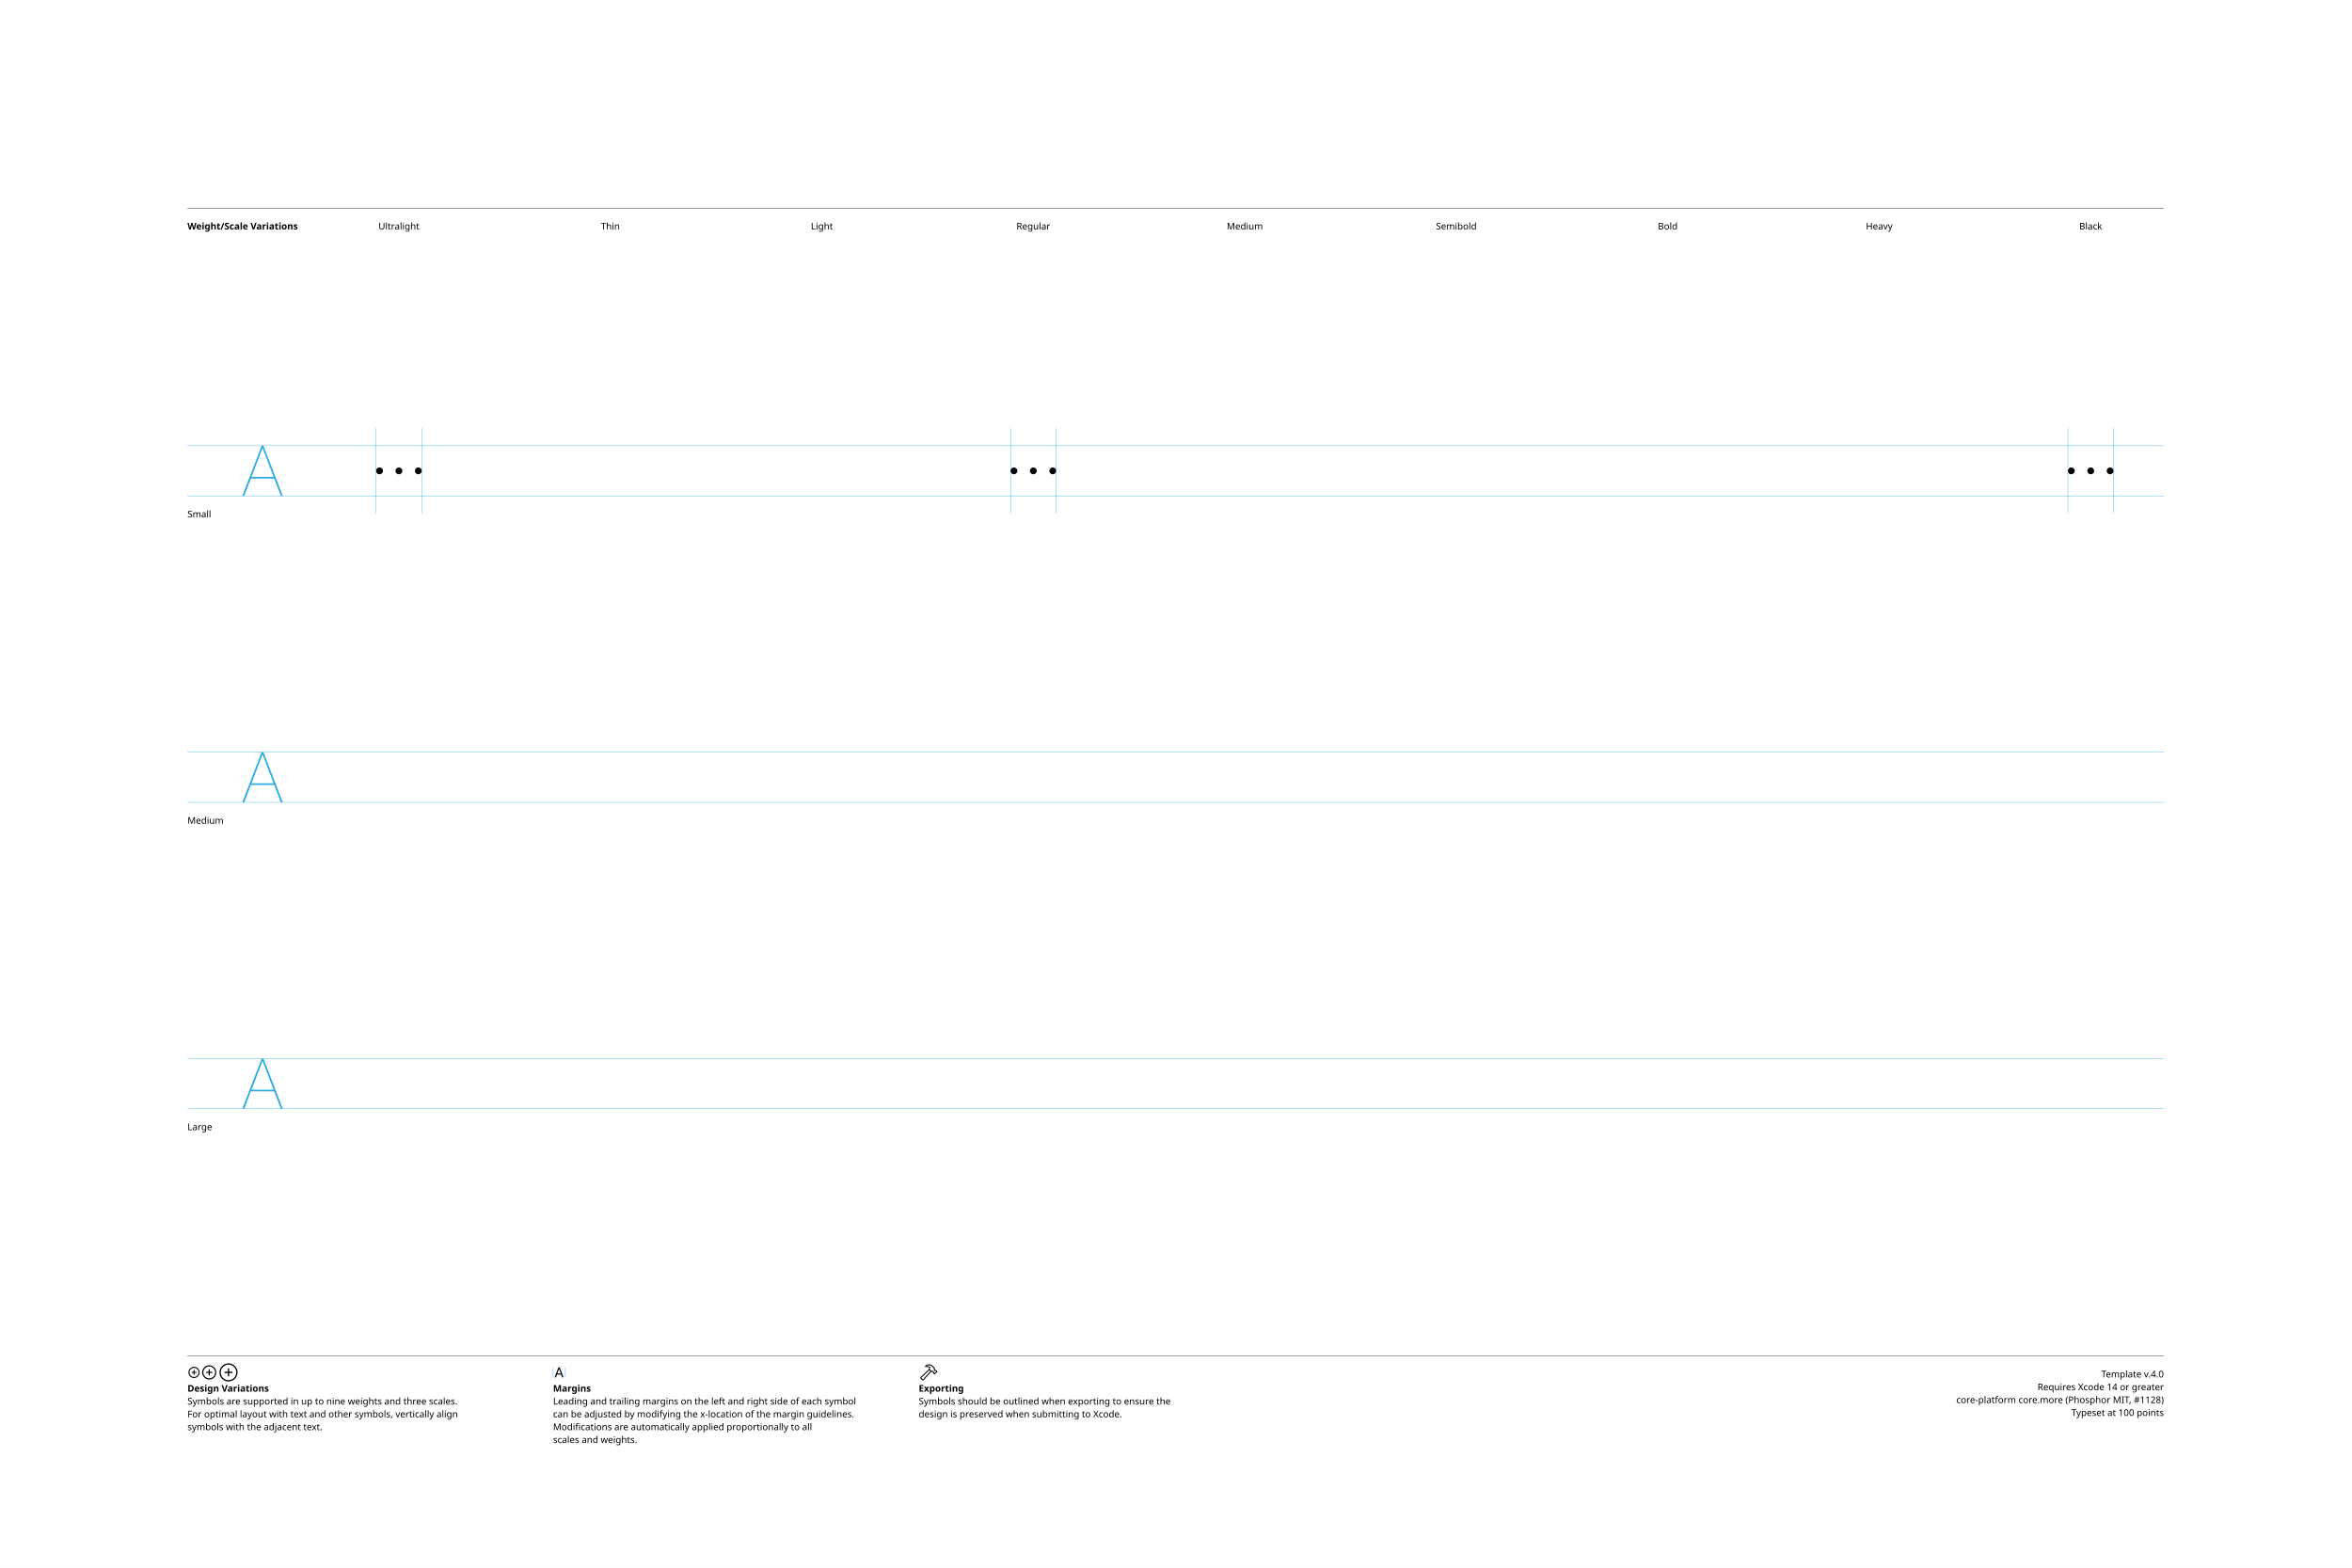
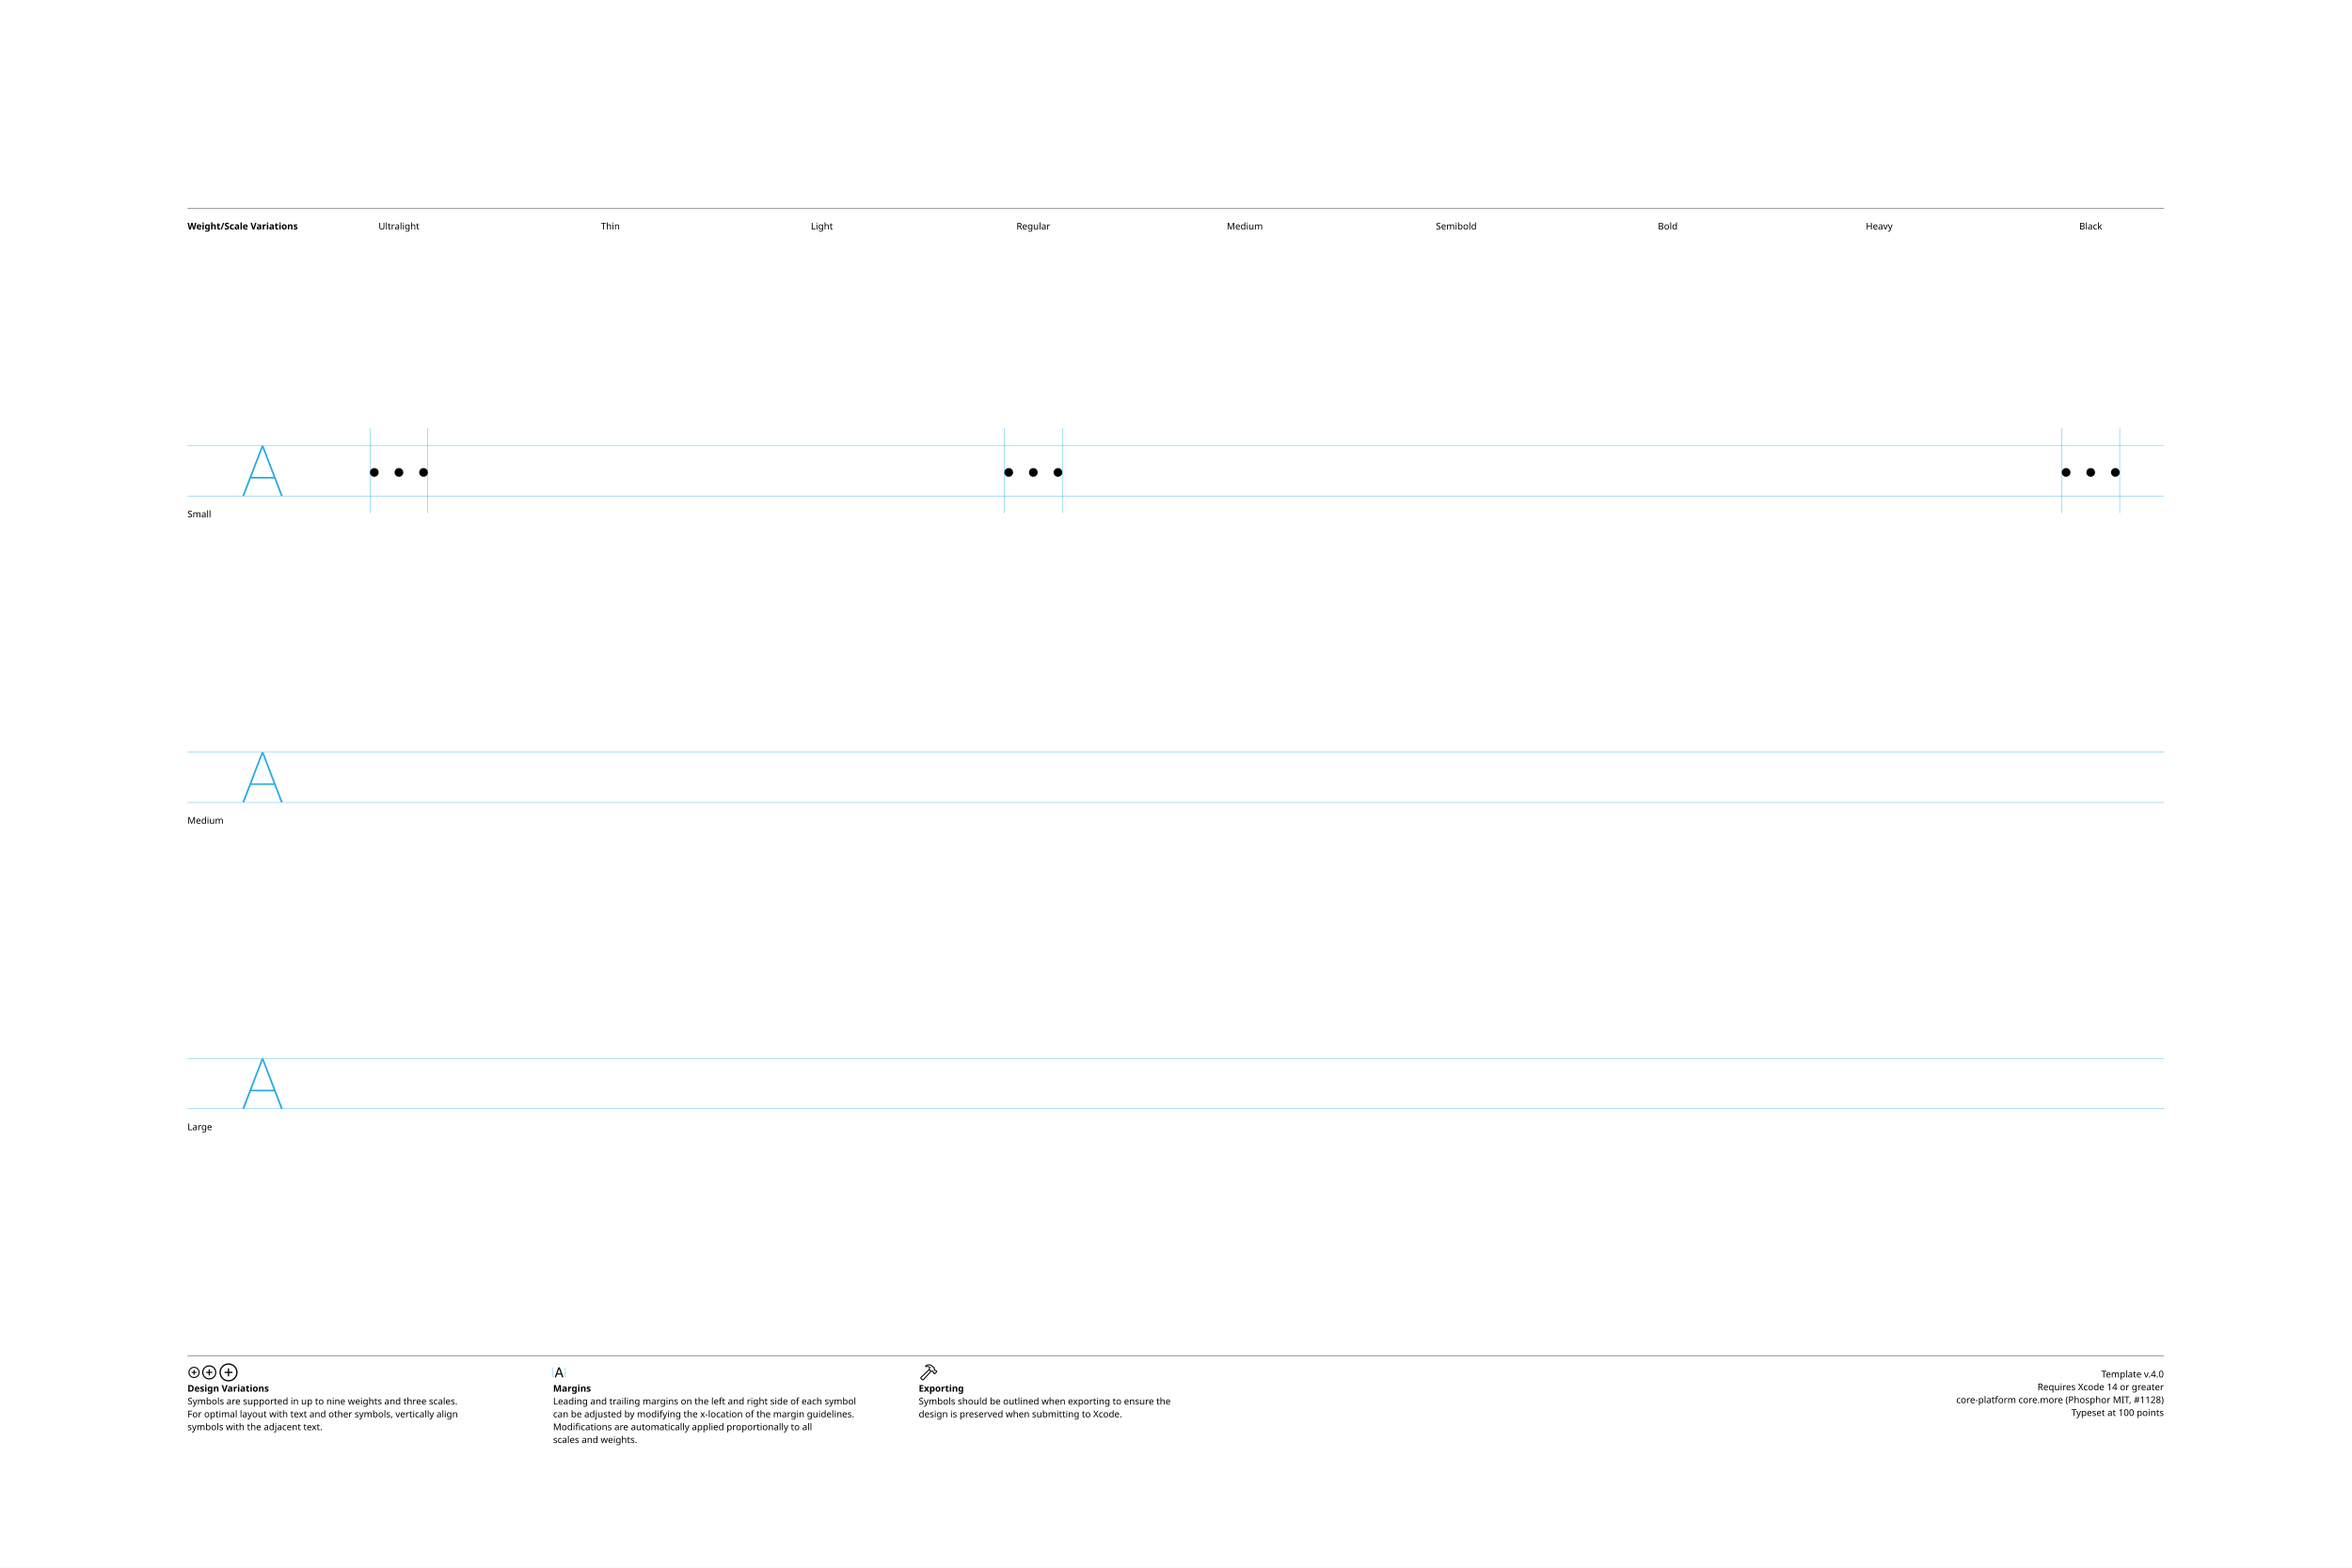
<svg xmlns="http://www.w3.org/2000/svg" version="1.1" width="3300" height="2200">
  <style>.monochrome-0 {fill:#000000}
.multicolor-0:tintColor {fill:#007AFF}
.hierarchical-0:primary {fill:#212121}
.SFSymbolsPreview000000 {fill:#000000;opacity:1.0}
</style>
  <g id="Notes">
    <rect height="2200" id="artboard" style="fill:white;opacity:1" width="3300" x="0" y="0" />
    <line style="fill:none;stroke:black;opacity:1;stroke-width:0.5;" x1="263" x2="3036" y1="292" y2="292" />
    <text style="stroke:none;fill:black;font-family:sans-serif;font-size:13;font-weight:bold;" transform="matrix(1 0 0 1 263 322)">Weight/Scale Variations</text>
    <text style="stroke:none;fill:black;font-family:sans-serif;font-size:13;text-anchor:middle;" transform="matrix(1 0 0 1 559.711 322)">Ultralight</text>
    <text style="stroke:none;fill:black;font-family:sans-serif;font-size:13;text-anchor:middle;" transform="matrix(1 0 0 1 856.422 322)">Thin</text>
    <text style="stroke:none;fill:black;font-family:sans-serif;font-size:13;text-anchor:middle;" transform="matrix(1 0 0 1 1153.13 322)">Light</text>
    <text style="stroke:none;fill:black;font-family:sans-serif;font-size:13;text-anchor:middle;" transform="matrix(1 0 0 1 1449.84 322)">Regular</text>
    <text style="stroke:none;fill:black;font-family:sans-serif;font-size:13;text-anchor:middle;" transform="matrix(1 0 0 1 1746.56 322)">Medium</text>
    <text style="stroke:none;fill:black;font-family:sans-serif;font-size:13;text-anchor:middle;" transform="matrix(1 0 0 1 2043.27 322)">Semibold</text>
    <text style="stroke:none;fill:black;font-family:sans-serif;font-size:13;text-anchor:middle;" transform="matrix(1 0 0 1 2339.98 322)">Bold</text>
    <text style="stroke:none;fill:black;font-family:sans-serif;font-size:13;text-anchor:middle;" transform="matrix(1 0 0 1 2636.69 322)">Heavy</text>
    <text style="stroke:none;fill:black;font-family:sans-serif;font-size:13;text-anchor:middle;" transform="matrix(1 0 0 1 2933.4 322)">Black</text>
    <line style="fill:none;stroke:black;opacity:1;stroke-width:0.5;" x1="263" x2="3036" y1="1903" y2="1903" />
    <g transform="matrix(1 0 0 1 263 1933)">
      <path d="M9.248 0.83C13.555 0.83 17.139-2.744 17.139-7.051C17.139-11.357 13.545-14.932 9.238-14.932C4.941-14.932 1.367-11.357 1.367-7.051C1.367-2.744 4.951 0.83 9.248 0.83ZM9.248-0.654C5.703-0.654 2.871-3.496 2.871-7.051C2.871-10.605 5.693-13.447 9.238-13.447C12.793-13.447 15.645-10.605 15.645-7.051C15.645-3.496 12.803-0.654 9.248-0.654ZM5.654-7.051C5.654-6.621 5.957-6.328 6.406-6.328L8.506-6.328L8.506-4.209C8.506-3.77 8.799-3.467 9.229-3.467C9.678-3.467 9.971-3.77 9.971-4.209L9.971-6.328L12.09-6.328C12.529-6.328 12.832-6.621 12.832-7.051C12.832-7.49 12.529-7.793 12.09-7.793L9.971-7.793L9.971-9.902C9.971-10.352 9.678-10.654 9.229-10.654C8.799-10.654 8.506-10.352 8.506-9.902L8.506-7.793L6.406-7.793C5.957-7.793 5.654-7.49 5.654-7.051Z" />
    </g>
    <g transform="matrix(1 0 0 1 281.867 1933)">
      <path d="M11.709 2.91C17.158 2.91 21.67-1.611 21.67-7.051C21.67-12.5 17.148-17.012 11.699-17.012C6.26-17.012 1.748-12.5 1.748-7.051C1.748-1.611 6.27 2.91 11.709 2.91ZM11.709 1.25C7.1 1.25 3.418-2.441 3.418-7.051C3.418-11.66 7.09-15.352 11.699-15.352C16.309-15.352 20.01-11.66 20.01-7.051C20.01-2.441 16.318 1.25 11.709 1.25ZM7.178-7.051C7.178-6.572 7.51-6.25 8.008-6.25L10.879-6.25L10.879-3.369C10.879-2.881 11.211-2.539 11.69-2.539C12.178-2.539 12.52-2.871 12.52-3.369L12.52-6.25L15.4-6.25C15.889-6.25 16.23-6.572 16.23-7.051C16.23-7.539 15.889-7.881 15.4-7.881L12.52-7.881L12.52-10.752C12.52-11.25 12.178-11.592 11.69-11.592C11.211-11.592 10.879-11.25 10.879-10.752L10.879-7.881L8.008-7.881C7.51-7.881 7.178-7.539 7.178-7.051Z" />
    </g>
    <g transform="matrix(1 0 0 1 305.646 1933)">
      <path d="M14.971 5.664C21.934 5.664 27.695-0.098 27.695-7.051C27.695-14.014 21.924-19.775 14.961-19.775C8.008-19.775 2.256-14.014 2.256-7.051C2.256-0.098 8.018 5.664 14.971 5.664ZM14.971 3.848C8.936 3.848 4.082-1.016 4.082-7.051C4.082-13.096 8.926-17.949 14.961-17.949C21.006-17.949 25.869-13.096 25.869-7.051C25.869-1.016 21.016 3.848 14.971 3.848ZM9.199-7.051C9.199-6.533 9.57-6.172 10.117-6.172L14.062-6.172L14.062-2.217C14.062-1.68 14.434-1.299 14.951-1.299C15.488-1.299 15.859-1.67 15.859-2.217L15.859-6.172L19.814-6.172C20.352-6.172 20.732-6.533 20.732-7.051C20.732-7.598 20.361-7.969 19.814-7.969L15.859-7.969L15.859-11.914C15.859-12.461 15.488-12.842 14.951-12.842C14.434-12.842 14.062-12.461 14.062-11.914L14.062-7.969L10.117-7.969C9.57-7.969 9.199-7.598 9.199-7.051Z" />
    </g>
    <text style="stroke:none;fill:black;font-family:sans-serif;font-size:13;font-weight:bold;" transform="matrix(1 0 0 1 263 1953)">Design Variations</text>
    <text style="stroke:none;fill:black;font-family:sans-serif;font-size:13;" transform="matrix(1 0 0 1 263 1971)">Symbols are supported in up to nine weights and three scales.</text>
    <text style="stroke:none;fill:black;font-family:sans-serif;font-size:13;" transform="matrix(1 0 0 1 263 1989)">For optimal layout with text and other symbols, vertically align</text>
    <text style="stroke:none;fill:black;font-family:sans-serif;font-size:13;" transform="matrix(1 0 0 1 263 2007)">symbols with the adjacent text.</text>
    <line style="fill:none;stroke:#00AEEF;stroke-width:0.5;opacity:1.0;" x1="776" x2="776" y1="1919" y2="1933" />
    <g transform="matrix(1 0 0 1 776 1933)">
      <path d="M3.311 0.156C3.828 0.156 4.082-0.039 4.268-0.586L5.527-4.033L11.289-4.033L12.549-0.586C12.734-0.039 12.988 0.156 13.496 0.156C14.014 0.156 14.346-0.156 14.346-0.645C14.346-0.811 14.316-0.967 14.238-1.172L9.658-13.369C9.434-13.965 9.033-14.268 8.408-14.268C7.803-14.268 7.393-13.975 7.178-13.379L2.598-1.162C2.52-0.957 2.49-0.801 2.49-0.635C2.49-0.146 2.803 0.156 3.311 0.156ZM6.006-5.518L8.379-12.09L8.428-12.09L10.801-5.518Z" />
    </g>
    <line style="fill:none;stroke:#00AEEF;stroke-width:0.5;opacity:1.0;" x1="793.197" x2="793.197" y1="1919" y2="1933" />
    <text style="stroke:none;fill:black;font-family:sans-serif;font-size:13;font-weight:bold;" transform="matrix(1 0 0 1 776 1953)">Margins</text>
    <text style="stroke:none;fill:black;font-family:sans-serif;font-size:13;" transform="matrix(1 0 0 1 776 1971)">Leading and trailing margins on the left and right side of each symbol</text>
    <text style="stroke:none;fill:black;font-family:sans-serif;font-size:13;" transform="matrix(1 0 0 1 776 1989)">can be adjusted by modifying the x-location of the margin guidelines.</text>
    <text style="stroke:none;fill:black;font-family:sans-serif;font-size:13;" transform="matrix(1 0 0 1 776 2007)">Modifications are automatically applied proportionally to all</text>
    <text style="stroke:none;fill:black;font-family:sans-serif;font-size:13;" transform="matrix(1 0 0 1 776 2025)">scales and weights.</text>
    <g transform="matrix(1 0 0 1 1289 1933)">
      <path d="M2.842 1.865L4.541 3.574C5.4 4.443 6.387 4.385 7.314 3.359L18.008-8.428L17.041-9.404L6.426 2.275C6.074 2.676 5.742 2.773 5.273 2.305L4.102 1.143C3.633 0.684 3.74 0.342 4.141-0.02L15.615-10.82L14.639-11.787L3.047-0.898C2.061 0.02 1.982 0.996 2.842 1.865ZM9.258-16.328C8.838-15.918 8.809-15.342 9.043-14.951C9.277-14.59 9.736-14.355 10.381-14.521C11.846-14.863 13.369-14.922 14.795-13.984L14.209-12.529C13.867-11.699 14.043-11.113 14.58-10.566L16.875-8.252C17.363-7.764 17.773-7.744 18.34-7.842L19.404-8.037L20.068-7.363L20.029-6.807C19.99-6.309 20.117-5.928 20.605-5.449L21.367-4.707C21.846-4.229 22.461-4.199 22.93-4.668L25.84-7.588C26.309-8.057 26.289-8.652 25.811-9.131L25.039-9.893C24.561-10.371 24.189-10.527 23.711-10.488L23.135-10.44L22.49-11.074L22.734-12.197C22.861-12.764 22.705-13.203 22.119-13.789L19.922-15.977C16.582-19.297 12.148-19.219 9.258-16.328ZM10.752-15.957C13.184-17.734 16.475-17.432 18.701-15.205L21.133-12.793C21.367-12.559 21.406-12.373 21.338-12.031L21.016-10.547L22.52-9.062L23.506-9.121C23.76-9.131 23.838-9.111 24.033-8.916L24.609-8.34L22.168-5.898L21.592-6.475C21.396-6.67 21.367-6.748 21.377-7.012L21.445-7.988L19.951-9.473L18.428-9.219C18.105-9.15 17.959-9.18 17.715-9.414L15.713-11.416C15.459-11.65 15.43-11.816 15.586-12.188L16.465-14.277C14.902-15.732 12.871-16.357 10.84-15.762C10.684-15.723 10.625-15.85 10.752-15.957Z" />
    </g>
    <text style="stroke:none;fill:black;font-family:sans-serif;font-size:13;font-weight:bold;" transform="matrix(1 0 0 1 1289 1953)">Exporting</text>
    <text style="stroke:none;fill:black;font-family:sans-serif;font-size:13;" transform="matrix(1 0 0 1 1289 1971)">Symbols should be outlined when exporting to ensure the</text>
    <text style="stroke:none;fill:black;font-family:sans-serif;font-size:13;" transform="matrix(1 0 0 1 1289 1989)">design is preserved when submitting to Xcode.</text>
    <text id="template-version" style="stroke:none;fill:black;font-family:sans-serif;font-size:13;text-anchor:end;" transform="matrix(1 0 0 1 3036 1933)">Template v.4.0</text>
    <text style="stroke:none;fill:black;font-family:sans-serif;font-size:13;text-anchor:end;" transform="matrix(1 0 0 1 3036 1951)">Requires Xcode 14 or greater</text>
    <text id="descriptive-name" style="stroke:none;fill:black;font-family:sans-serif;font-size:13;text-anchor:end;" transform="matrix(1 0 0 1 3036 1969)">core-platform core.more (Phosphor MIT, #1128)</text>
    <text style="stroke:none;fill:black;font-family:sans-serif;font-size:13;text-anchor:end;" transform="matrix(1 0 0 1 3036 1987)">Typeset at 100 points</text>
    <text style="stroke:none;fill:black;font-family:sans-serif;font-size:13;" transform="matrix(1 0 0 1 263 726)">Small</text>
    <text style="stroke:none;fill:black;font-family:sans-serif;font-size:13;" transform="matrix(1 0 0 1 263 1156)">Medium</text>
    <text style="stroke:none;fill:black;font-family:sans-serif;font-size:13;" transform="matrix(1 0 0 1 263 1586)">Large</text>
  </g>
  <g id="Guides">
    <g id="H-reference" style="fill:#27AAE1;stroke:none;" transform="matrix(1 0 0 1 339 696)">
      <path d="M0.994 0L3.638 0L29.328-67.132L30.03-67.132L30.03-70.459L28.123-70.459ZM11.688-24.48L46.981-24.48L46.231-26.729L12.438-26.729ZM55.12 0L57.764 0L30.638-70.459L29.433-70.459L29.433-67.132Z" />
    </g>
    <line id="Baseline-S" style="fill:none;stroke:#27AAE1;opacity:1;stroke-width:0.5;" x1="263" x2="3036" y1="696" y2="696" />
    <line id="Capline-S" style="fill:none;stroke:#27AAE1;opacity:1;stroke-width:0.5;" x1="263" x2="3036" y1="625.541" y2="625.541" />
    <g id="H-reference" style="fill:#27AAE1;stroke:none;" transform="matrix(1 0 0 1 339 1126)">
      <path d="M0.994 0L3.638 0L29.328-67.132L30.03-67.132L30.03-70.459L28.123-70.459ZM11.688-24.48L46.981-24.48L46.231-26.729L12.438-26.729ZM55.12 0L57.764 0L30.638-70.459L29.433-70.459L29.433-67.132Z" />
    </g>
    <line id="Baseline-M" style="fill:none;stroke:#27AAE1;opacity:1;stroke-width:0.5;" x1="263" x2="3036" y1="1126" y2="1126" />
    <line id="Capline-M" style="fill:none;stroke:#27AAE1;opacity:1;stroke-width:0.5;" x1="263" x2="3036" y1="1055.54" y2="1055.54" />
    <g id="H-reference" style="fill:#27AAE1;stroke:none;" transform="matrix(1 0 0 1 339 1556)">
      <path d="M0.994 0L3.638 0L29.328-67.132L30.03-67.132L30.03-70.459L28.123-70.459ZM11.688-24.48L46.981-24.48L46.231-26.729L12.438-26.729ZM55.12 0L57.764 0L30.638-70.459L29.433-70.459L29.433-67.132Z" />
    </g>
    <line id="Baseline-L" style="fill:none;stroke:#27AAE1;opacity:1;stroke-width:0.5;" x1="263" x2="3036" y1="1556" y2="1556" />
    <line id="Capline-L" style="fill:none;stroke:#27AAE1;opacity:1;stroke-width:0.5;" x1="263" x2="3036" y1="1485.54" y2="1485.54" />
-     <line id="left-margin-Ultralight-S" style="fill:none;stroke:#00AEEF;stroke-width:0.5;opacity:1.0;" x1="527.711" x2="527.711" y1="600.785" y2="720.121" />
-     <line id="right-margin-Ultralight-S" style="fill:none;stroke:#00AEEF;stroke-width:0.5;opacity:1.0;" x1="591.711" x2="591.711" y1="600.785" y2="720.121" />
-     <line id="left-margin-Regular-S" style="fill:none;stroke:#00AEEF;stroke-width:0.5;opacity:1.0;" x1="1417.84" x2="1417.84" y1="600.785" y2="720.121" />
-     <line id="right-margin-Regular-S" style="fill:none;stroke:#00AEEF;stroke-width:0.5;opacity:1.0;" x1="1481.84" x2="1481.84" y1="600.785" y2="720.121" />
-     <line id="left-margin-Black-S" style="fill:none;stroke:#00AEEF;stroke-width:0.5;opacity:1.0;" x1="2901.4" x2="2901.4" y1="600.785" y2="720.121" />
-     <line id="right-margin-Black-S" style="fill:none;stroke:#00AEEF;stroke-width:0.5;opacity:1.0;" x1="2965.4" x2="2965.4" y1="600.785" y2="720.121" />
+     <line id="left-margin-Ultralight-S" style="fill:none;stroke:#00AEEF;stroke-width:0.5;opacity:1.0;" x1="519.071" x2="519.071" y1="600.785" y2="720.121" />
+     <line id="right-margin-Ultralight-S" style="fill:none;stroke:#00AEEF;stroke-width:0.5;opacity:1.0;" x1="600.351" x2="600.351" y1="600.785" y2="720.121" />
+     <line id="left-margin-Regular-S" style="fill:none;stroke:#00AEEF;stroke-width:0.5;opacity:1.0;" x1="1409.2" x2="1409.2" y1="600.785" y2="720.121" />
+     <line id="right-margin-Regular-S" style="fill:none;stroke:#00AEEF;stroke-width:0.5;opacity:1.0;" x1="1490.48" x2="1490.48" y1="600.785" y2="720.121" />
+     <line id="left-margin-Black-S" style="fill:none;stroke:#00AEEF;stroke-width:0.5;opacity:1.0;" x1="2892.76" x2="2892.76" y1="600.785" y2="720.121" />
+     <line id="right-margin-Black-S" style="fill:none;stroke:#00AEEF;stroke-width:0.5;opacity:1.0;" x1="2974.04" x2="2974.04" y1="600.785" y2="720.121" />
  </g>
  <g id="Symbols">
-     <g id="Ultralight-S" transform="matrix(1 0 0 1 527.711 696)">
-       <path class="monochrome-0 multicolor-0:tintColor hierarchical-0:primary SFSymbolsPreview000000" d="M36.8 -35.23C36.8 -32.579 34.651 -30.43 32 -30.43C29.349 -30.43 27.2 -32.579 27.2 -35.23C27.2 -37.88 29.349 -40.03 32 -40.03C34.651 -40.03 36.8 -37.88 36.8 -35.23ZM59.2 -40.03C56.549 -40.03 54.4 -37.88 54.4 -35.23C54.4 -32.579 56.549 -30.43 59.2 -30.43C61.851 -30.43 64 -32.579 64 -35.23C64 -37.88 61.851 -40.03 59.2 -40.03ZM4.8 -40.03C2.149 -40.03 0 -37.88 0 -35.23C0 -32.579 2.149 -30.43 4.8 -30.43C7.451 -30.43 9.6 -32.579 9.6 -35.23C9.6 -37.88 7.451 -40.03 4.8 -40.03Z" />
+     <g id="Ultralight-S" transform="matrix(1 0 0 1 519.071 696)">
+       <path class="monochrome-0 multicolor-0:tintColor hierarchical-0:primary SFSymbolsPreview000000" d="M46.736 -33.03C46.736 -29.663 44.007 -26.933 40.64 -26.933C37.273 -26.933 34.544 -29.663 34.544 -33.03C34.544 -36.396 37.273 -39.126 40.64 -39.126C44.007 -39.126 46.736 -36.396 46.736 -33.03ZM75.184 -39.126C71.817 -39.126 69.088 -36.396 69.088 -33.03C69.088 -29.663 71.817 -26.933 75.184 -26.933C78.551 -26.933 81.28 -29.663 81.28 -33.03C81.28 -36.396 78.551 -39.126 75.184 -39.126ZM6.096 -39.126C2.729 -39.126 0 -36.396 0 -33.03C0 -29.663 2.729 -26.933 6.096 -26.933C9.463 -26.933 12.192 -29.663 12.192 -33.03C12.192 -36.396 9.463 -39.126 6.096 -39.126Z" />
    </g>
-     <g id="Regular-S" transform="matrix(1 0 0 1 1417.84 696)">
-       <path class="monochrome-0 multicolor-0:tintColor hierarchical-0:primary SFSymbolsPreview000000" d="M36.8 -35.23C36.8 -32.579 34.651 -30.43 32 -30.43C29.349 -30.43 27.2 -32.579 27.2 -35.23C27.2 -37.88 29.349 -40.03 32 -40.03C34.651 -40.03 36.8 -37.88 36.8 -35.23ZM59.2 -40.03C56.549 -40.03 54.4 -37.88 54.4 -35.23C54.4 -32.579 56.549 -30.43 59.2 -30.43C61.851 -30.43 64 -32.579 64 -35.23C64 -37.88 61.851 -40.03 59.2 -40.03ZM4.8 -40.03C2.149 -40.03 0 -37.88 0 -35.23C0 -32.579 2.149 -30.43 4.8 -30.43C7.451 -30.43 9.6 -32.579 9.6 -35.23C9.6 -37.88 7.451 -40.03 4.8 -40.03Z" />
+     <g id="Regular-S" transform="matrix(1 0 0 1 1409.2 696)">
+       <path class="monochrome-0 multicolor-0:tintColor hierarchical-0:primary SFSymbolsPreview000000" d="M46.736 -33.03C46.736 -29.663 44.007 -26.933 40.64 -26.933C37.273 -26.933 34.544 -29.663 34.544 -33.03C34.544 -36.396 37.273 -39.126 40.64 -39.126C44.007 -39.126 46.736 -36.396 46.736 -33.03ZM75.184 -39.126C71.817 -39.126 69.088 -36.396 69.088 -33.03C69.088 -29.663 71.817 -26.933 75.184 -26.933C78.551 -26.933 81.28 -29.663 81.28 -33.03C81.28 -36.396 78.551 -39.126 75.184 -39.126ZM6.096 -39.126C2.729 -39.126 0 -36.396 0 -33.03C0 -29.663 2.729 -26.933 6.096 -26.933C9.463 -26.933 12.192 -29.663 12.192 -33.03C12.192 -36.396 9.463 -39.126 6.096 -39.126Z" />
    </g>
-     <g id="Black-S" transform="matrix(1 0 0 1 2901.4 696)">
-       <path class="monochrome-0 multicolor-0:tintColor hierarchical-0:primary SFSymbolsPreview000000" d="M36.8 -35.23C36.8 -32.579 34.651 -30.43 32 -30.43C29.349 -30.43 27.2 -32.579 27.2 -35.23C27.2 -37.88 29.349 -40.03 32 -40.03C34.651 -40.03 36.8 -37.88 36.8 -35.23ZM59.2 -40.03C56.549 -40.03 54.4 -37.88 54.4 -35.23C54.4 -32.579 56.549 -30.43 59.2 -30.43C61.851 -30.43 64 -32.579 64 -35.23C64 -37.88 61.851 -40.03 59.2 -40.03ZM4.8 -40.03C2.149 -40.03 0 -37.88 0 -35.23C0 -32.579 2.149 -30.43 4.8 -30.43C7.451 -30.43 9.6 -32.579 9.6 -35.23C9.6 -37.88 7.451 -40.03 4.8 -40.03Z" />
+     <g id="Black-S" transform="matrix(1 0 0 1 2892.76 696)">
+       <path class="monochrome-0 multicolor-0:tintColor hierarchical-0:primary SFSymbolsPreview000000" d="M46.736 -33.03C46.736 -29.663 44.007 -26.933 40.64 -26.933C37.273 -26.933 34.544 -29.663 34.544 -33.03C34.544 -36.396 37.273 -39.126 40.64 -39.126C44.007 -39.126 46.736 -36.396 46.736 -33.03ZM75.184 -39.126C71.817 -39.126 69.088 -36.396 69.088 -33.03C69.088 -29.663 71.817 -26.933 75.184 -26.933C78.551 -26.933 81.28 -29.663 81.28 -33.03C81.28 -36.396 78.551 -39.126 75.184 -39.126ZM6.096 -39.126C2.729 -39.126 0 -36.396 0 -33.03C0 -29.663 2.729 -26.933 6.096 -26.933C9.463 -26.933 12.192 -29.663 12.192 -33.03C12.192 -36.396 9.463 -39.126 6.096 -39.126Z" />
    </g>
  </g>
</svg>
